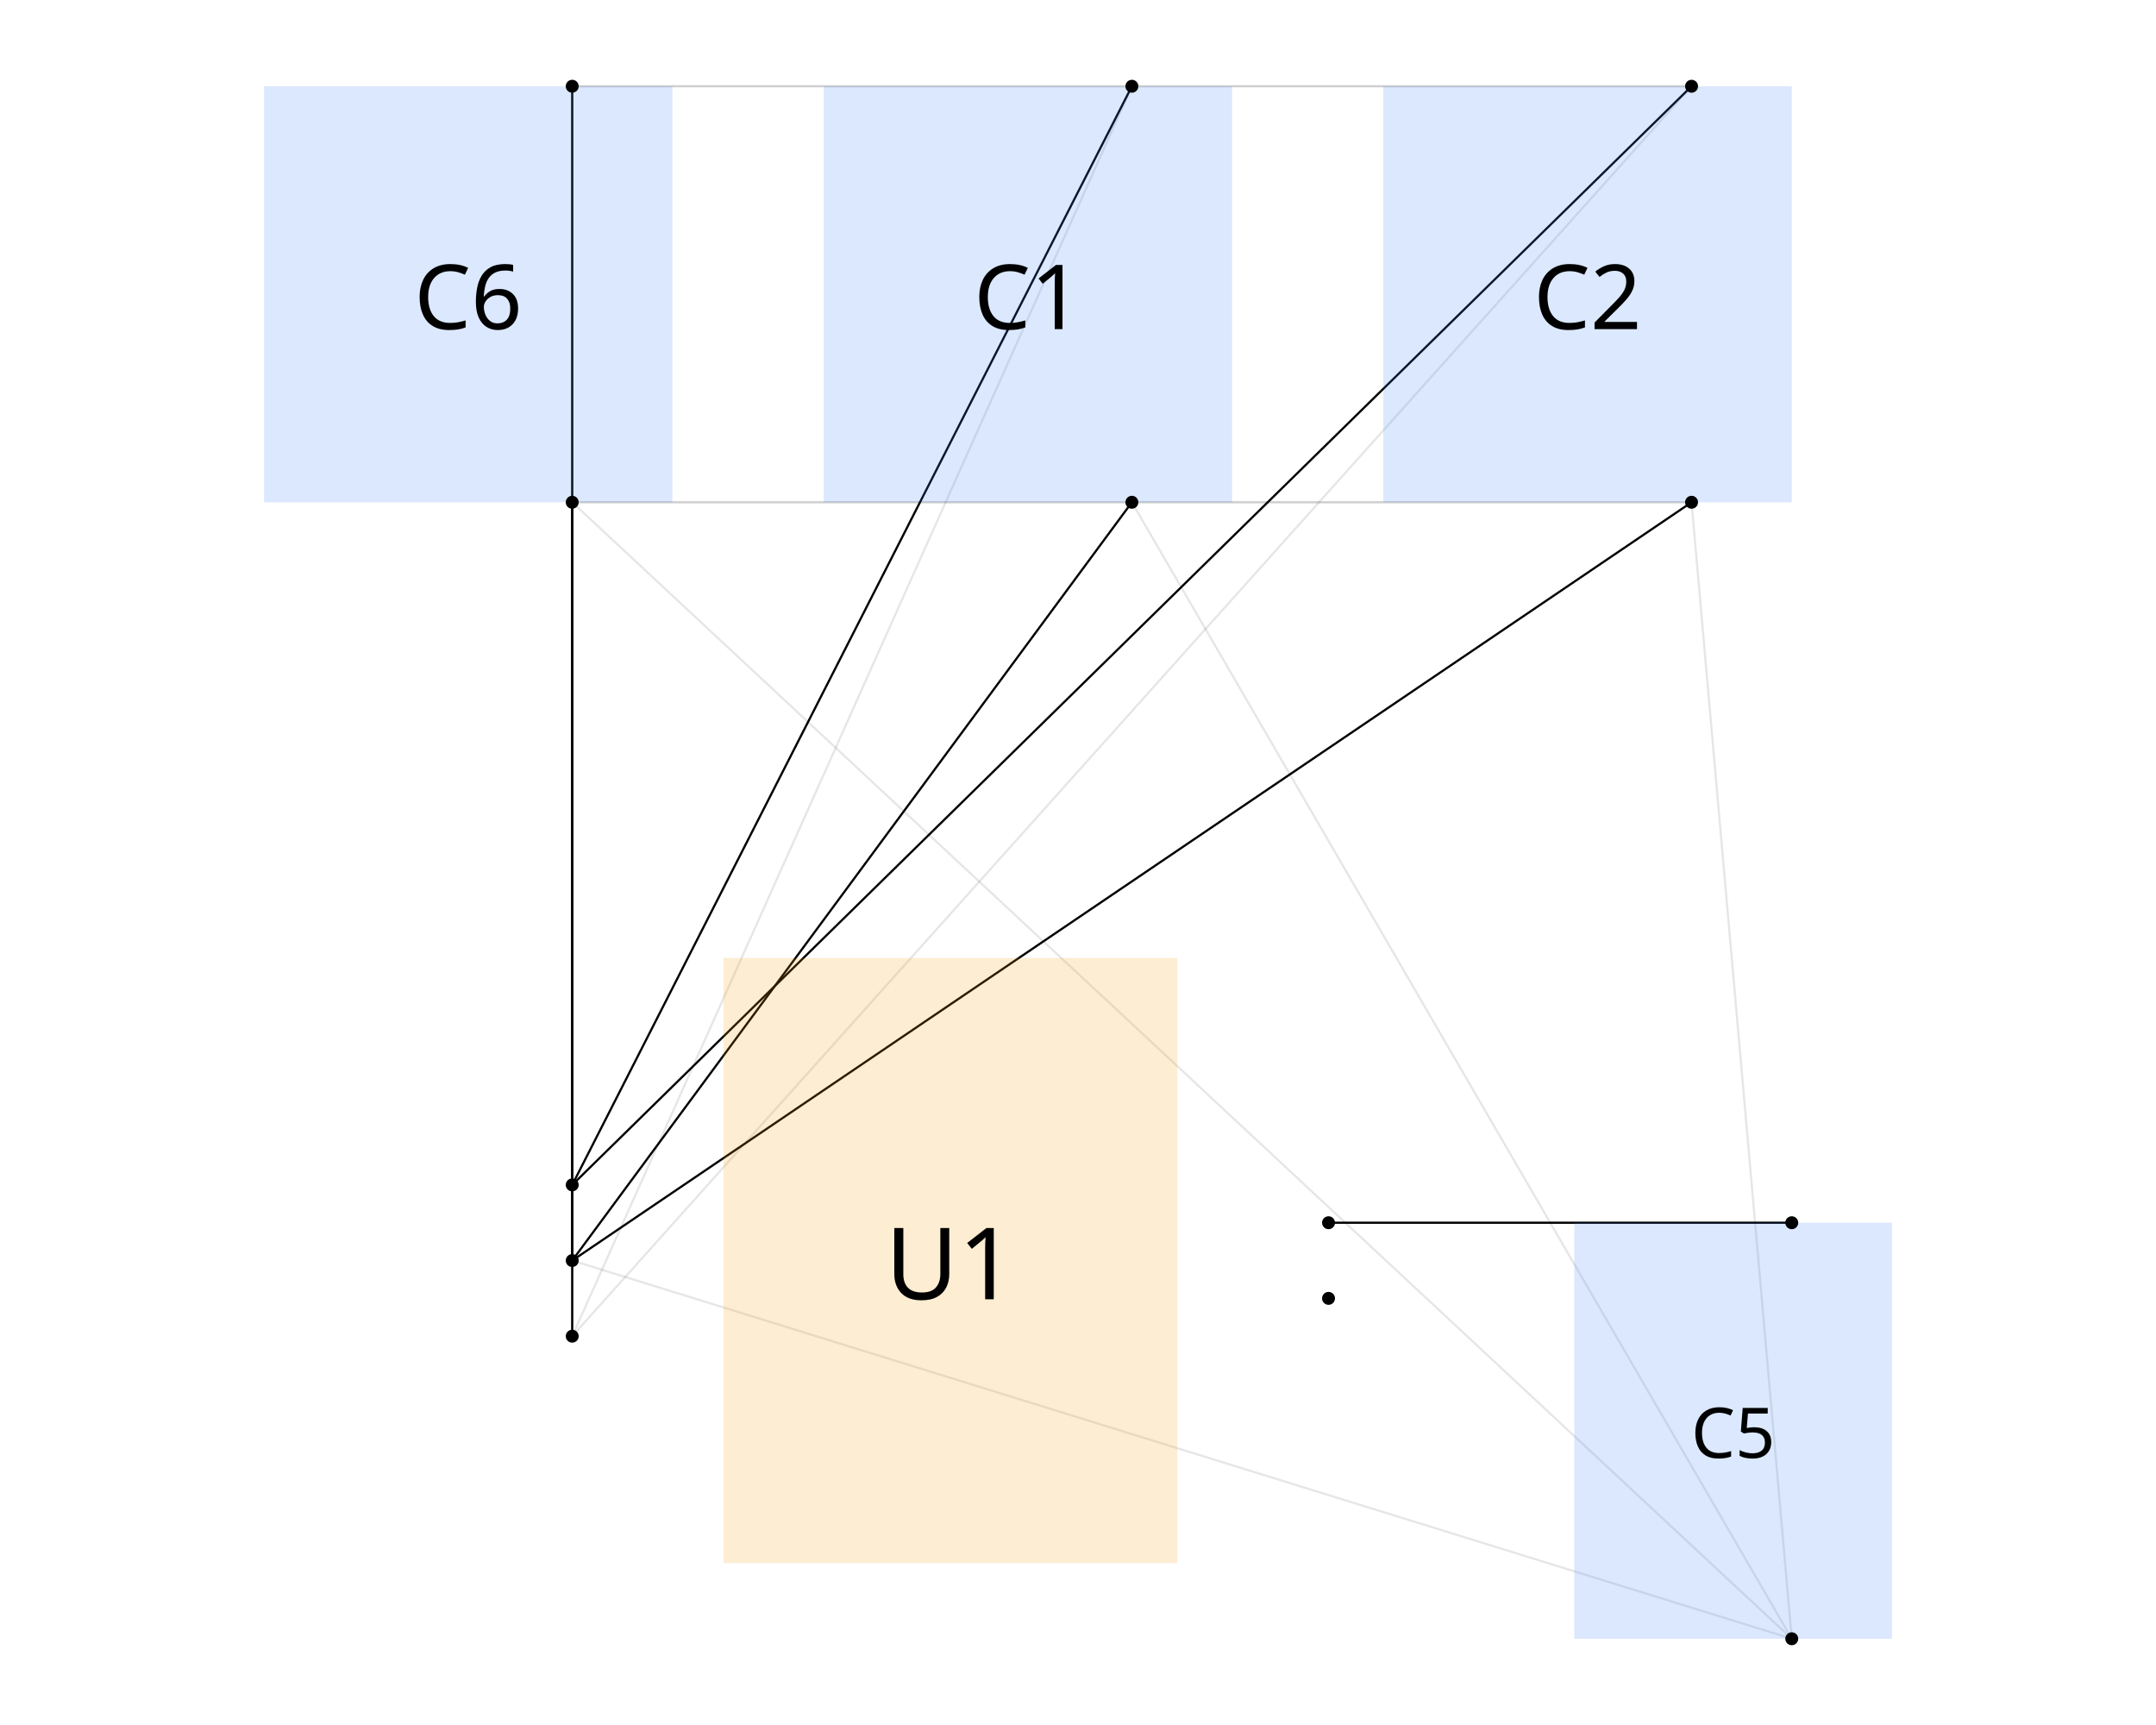
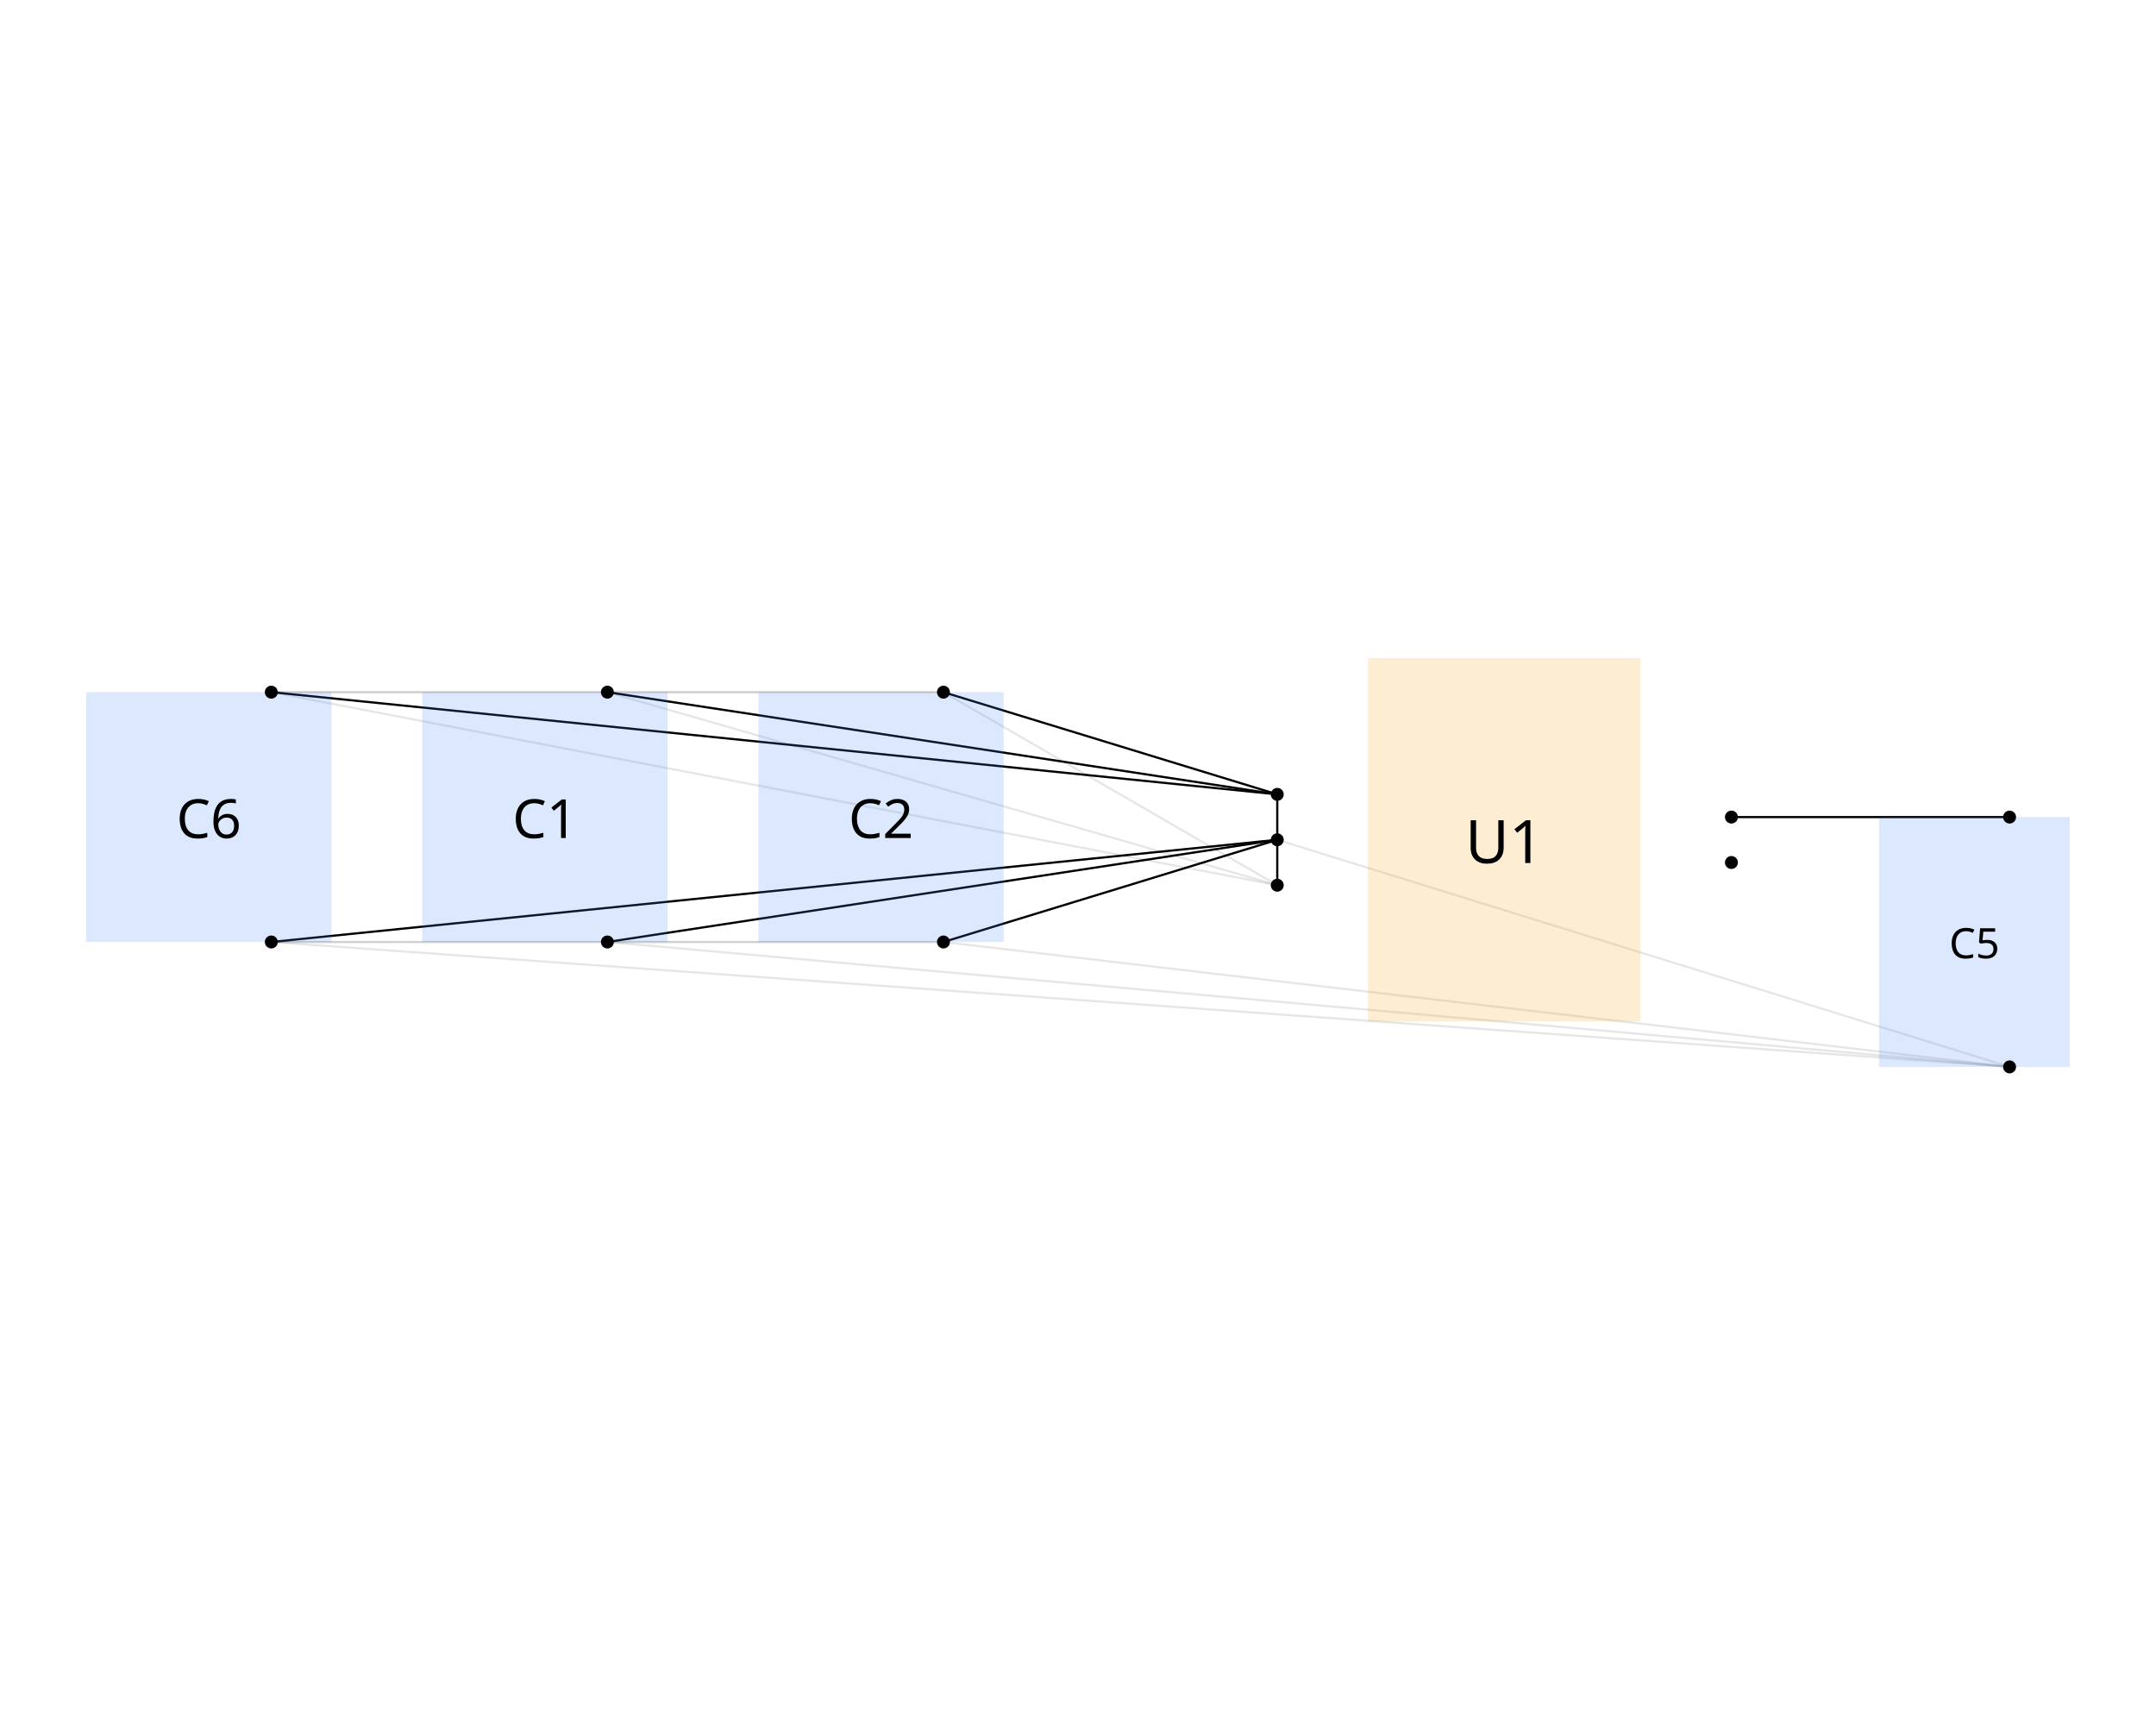
<svg xmlns="http://www.w3.org/2000/svg" width="1000" height="800" viewBox="0 0 1000 800">
  <rect width="100%" height="100%" fill="white" />
  <g>
-     <polyline data-points="-1.9450000000000003,3.205 -0.4650000000000003,3.205" data-type="line" data-label="" points="265.408,40 524.994,40" fill="none" stroke="rgba(0,0,0,0.1)" stroke-width="1px" />
+     <polyline data-points="-6.375,0.7500000000000002 -4.895,0.7500000000000002" data-type="line" data-label="" points="125.839,321.007 281.717,321.007" fill="none" stroke="rgba(0,0,0,0.1)" stroke-width="1px" />
  </g>
  <g>
-     <polyline data-points="-1.9450000000000003,3.205 1.0149999999999997,3.205" data-type="line" data-label="" points="265.408,40 784.58,40" fill="none" stroke="rgba(0,0,0,0.1)" stroke-width="1px" />
+     <polyline data-points="-6.375,0.7500000000000002 -3.415,0.7500000000000002" data-type="line" data-label="" points="125.839,321.007 437.596,321.007" fill="none" stroke="rgba(0,0,0,0.1)" stroke-width="1px" />
  </g>
  <g>
-     <polyline data-points="-1.9450000000000003,3.205 -1.9449999999999998,0.3000000000000001" data-type="line" data-label="" points="265.408,40 265.408,549.525" fill="none" stroke="rgba(0,0,0,0.1)" stroke-width="1px" />
+     <polyline data-points="-6.375,0.7500000000000002 -1.9449999999999998,0.3000000000000001" data-type="line" data-label="" points="125.839,321.007 592.421,368.403" fill="none" stroke="rgba(0,0,0,0.1)" stroke-width="1px" />
  </g>
  <g>
-     <polyline data-points="-1.9450000000000003,3.205 -1.9449999999999998,-0.09999999999999992" data-type="line" data-label="" points="265.408,40 265.408,619.683" fill="none" stroke="rgba(0,0,0,0.1)" stroke-width="1px" />
+     <polyline data-points="-6.375,0.7500000000000002 -1.9449999999999998,-0.09999999999999992" data-type="line" data-label="" points="125.839,321.007 592.421,410.532" fill="none" stroke="rgba(0,0,0,0.1)" stroke-width="1px" />
  </g>
  <g>
-     <polyline data-points="-0.4650000000000003,3.205 1.0149999999999997,3.205" data-type="line" data-label="" points="524.994,40 784.58,40" fill="none" stroke="rgba(0,0,0,0.1)" stroke-width="1px" />
+     <polyline data-points="-4.895,0.7500000000000002 -3.415,0.7500000000000002" data-type="line" data-label="" points="281.717,321.007 437.596,321.007" fill="none" stroke="rgba(0,0,0,0.1)" stroke-width="1px" />
  </g>
  <g>
-     <polyline data-points="-0.4650000000000003,3.205 -1.9449999999999998,0.3000000000000001" data-type="line" data-label="" points="524.994,40 265.408,549.525" fill="none" stroke="rgba(0,0,0,0.1)" stroke-width="1px" />
+     <polyline data-points="-4.895,0.7500000000000002 -1.9449999999999998,0.3000000000000001" data-type="line" data-label="" points="281.717,321.007 592.421,368.403" fill="none" stroke="rgba(0,0,0,0.1)" stroke-width="1px" />
  </g>
  <g>
-     <polyline data-points="-0.4650000000000003,3.205 -1.9449999999999998,-0.09999999999999992" data-type="line" data-label="" points="524.994,40 265.408,619.683" fill="none" stroke="rgba(0,0,0,0.1)" stroke-width="1px" />
+     <polyline data-points="-4.895,0.7500000000000002 -1.9449999999999998,-0.09999999999999992" data-type="line" data-label="" points="281.717,321.007 592.421,410.532" fill="none" stroke="rgba(0,0,0,0.1)" stroke-width="1px" />
  </g>
  <g>
-     <polyline data-points="1.0149999999999997,3.205 -1.9449999999999998,0.3000000000000001" data-type="line" data-label="" points="784.58,40 265.408,549.525" fill="none" stroke="rgba(0,0,0,0.1)" stroke-width="1px" />
+     <polyline data-points="-3.415,0.7500000000000002 -1.9449999999999998,0.3000000000000001" data-type="line" data-label="" points="437.596,321.007 592.421,368.403" fill="none" stroke="rgba(0,0,0,0.1)" stroke-width="1px" />
  </g>
  <g>
-     <polyline data-points="1.0149999999999997,3.205 -1.9449999999999998,-0.09999999999999992" data-type="line" data-label="" points="784.58,40 265.408,619.683" fill="none" stroke="rgba(0,0,0,0.1)" stroke-width="1px" />
+     <polyline data-points="-3.415,0.7500000000000002 -1.9449999999999998,-0.09999999999999992" data-type="line" data-label="" points="437.596,321.007 592.421,410.532" fill="none" stroke="rgba(0,0,0,0.1)" stroke-width="1px" />
  </g>
  <g>
-     <polyline data-points="-1.9449999999999998,0.3000000000000001 -1.9449999999999998,-0.09999999999999992" data-type="line" data-label="" points="265.408,549.525 265.408,619.683" fill="none" stroke="rgba(0,0,0,0.1)" stroke-width="1px" />
+     <polyline data-points="-1.9449999999999998,0.3000000000000001 -1.9449999999999998,-0.09999999999999992" data-type="line" data-label="" points="592.421,368.403 592.421,410.532" fill="none" stroke="rgba(0,0,0,0.1)" stroke-width="1px" />
  </g>
  <g>
-     <polyline data-points="-1.9450000000000003,2.1050000000000004 -0.4650000000000002,2.1050000000000004" data-type="line" data-label="" points="265.408,232.935 524.994,232.935" fill="none" stroke="rgba(0,0,0,0.1)" stroke-width="1px" />
+     <polyline data-points="-6.375,-0.34999999999999987 -4.895,-0.34999999999999987" data-type="line" data-label="" points="125.839,436.863 281.717,436.863" fill="none" stroke="rgba(0,0,0,0.1)" stroke-width="1px" />
  </g>
  <g>
-     <polyline data-points="-1.9450000000000003,2.1050000000000004 1.0149999999999997,2.1050000000000004" data-type="line" data-label="" points="265.408,232.935 784.58,232.935" fill="none" stroke="rgba(0,0,0,0.1)" stroke-width="1px" />
+     <polyline data-points="-6.375,-0.34999999999999987 -3.415,-0.34999999999999987" data-type="line" data-label="" points="125.839,436.863 437.596,436.863" fill="none" stroke="rgba(0,0,0,0.1)" stroke-width="1px" />
  </g>
  <g>
-     <polyline data-points="-1.9450000000000003,2.1050000000000004 1.28,-0.9000000000000001" data-type="line" data-label="" points="265.408,232.935 831.06,760" fill="none" stroke="rgba(0,0,0,0.1)" stroke-width="1px" />
+     <polyline data-points="-6.375,-0.34999999999999987 1.28,-0.9000000000000001" data-type="line" data-label="" points="125.839,436.863 932.089,494.791" fill="none" stroke="rgba(0,0,0,0.1)" stroke-width="1px" />
  </g>
  <g>
-     <polyline data-points="-1.9450000000000003,2.1050000000000004 -1.9449999999999998,0.10000000000000009" data-type="line" data-label="" points="265.408,232.935 265.408,584.604" fill="none" stroke="rgba(0,0,0,0.1)" stroke-width="1px" />
+     <polyline data-points="-6.375,-0.34999999999999987 -1.9449999999999998,0.10000000000000009" data-type="line" data-label="" points="125.839,436.863 592.421,389.468" fill="none" stroke="rgba(0,0,0,0.1)" stroke-width="1px" />
  </g>
  <g>
-     <polyline data-points="-0.4650000000000002,2.1050000000000004 1.0149999999999997,2.1050000000000004" data-type="line" data-label="" points="524.994,232.935 784.58,232.935" fill="none" stroke="rgba(0,0,0,0.1)" stroke-width="1px" />
+     <polyline data-points="-4.895,-0.34999999999999987 -3.415,-0.34999999999999987" data-type="line" data-label="" points="281.717,436.863 437.596,436.863" fill="none" stroke="rgba(0,0,0,0.1)" stroke-width="1px" />
  </g>
  <g>
-     <polyline data-points="-0.4650000000000002,2.1050000000000004 1.28,-0.9000000000000001" data-type="line" data-label="" points="524.994,232.935 831.06,760" fill="none" stroke="rgba(0,0,0,0.1)" stroke-width="1px" />
+     <polyline data-points="-4.895,-0.34999999999999987 1.28,-0.9000000000000001" data-type="line" data-label="" points="281.717,436.863 932.089,494.791" fill="none" stroke="rgba(0,0,0,0.1)" stroke-width="1px" />
  </g>
  <g>
-     <polyline data-points="-0.4650000000000002,2.1050000000000004 -1.9449999999999998,0.10000000000000009" data-type="line" data-label="" points="524.994,232.935 265.408,584.604" fill="none" stroke="rgba(0,0,0,0.1)" stroke-width="1px" />
+     <polyline data-points="-4.895,-0.34999999999999987 -1.9449999999999998,0.10000000000000009" data-type="line" data-label="" points="281.717,436.863 592.421,389.468" fill="none" stroke="rgba(0,0,0,0.1)" stroke-width="1px" />
  </g>
  <g>
-     <polyline data-points="1.0149999999999997,2.1050000000000004 1.28,-0.9000000000000001" data-type="line" data-label="" points="784.58,232.935 831.06,760" fill="none" stroke="rgba(0,0,0,0.1)" stroke-width="1px" />
+     <polyline data-points="-3.415,-0.34999999999999987 1.28,-0.9000000000000001" data-type="line" data-label="" points="437.596,436.863 932.089,494.791" fill="none" stroke="rgba(0,0,0,0.1)" stroke-width="1px" />
  </g>
  <g>
-     <polyline data-points="1.0149999999999997,2.1050000000000004 -1.9449999999999998,0.10000000000000009" data-type="line" data-label="" points="784.58,232.935 265.408,584.604" fill="none" stroke="rgba(0,0,0,0.1)" stroke-width="1px" />
+     <polyline data-points="-3.415,-0.34999999999999987 -1.9449999999999998,0.10000000000000009" data-type="line" data-label="" points="437.596,436.863 592.421,389.468" fill="none" stroke="rgba(0,0,0,0.1)" stroke-width="1px" />
  </g>
  <g>
-     <polyline data-points="1.28,-0.9000000000000001 -1.9449999999999998,0.10000000000000009" data-type="line" data-label="" points="831.06,760 265.408,584.604" fill="none" stroke="rgba(0,0,0,0.1)" stroke-width="1px" />
+     <polyline data-points="1.28,-0.9000000000000001 -1.9449999999999998,0.10000000000000009" data-type="line" data-label="" points="932.089,494.791 592.421,389.468" fill="none" stroke="rgba(0,0,0,0.1)" stroke-width="1px" />
  </g>
  <g>
-     <polyline data-points="1.28,0.19999999999999996 0.05500000000000016,0.2000000000000001" data-type="line" data-label="" points="831.06,567.065 616.2,567.065" fill="none" stroke="rgba(0,0,0,0.1)" stroke-width="1px" />
+     <polyline data-points="1.28,0.19999999999999996 0.05500000000000016,0.2000000000000001" data-type="line" data-label="" points="932.089,378.935 803.068,378.935" fill="none" stroke="rgba(0,0,0,0.1)" stroke-width="1px" />
  </g>
  <g>
-     <polyline data-points="-1.9449999999999998,0.3000000000000001 -1.9450000000000003,3.205" data-type="line" data-label="" points="265.408,549.525 265.408,40" fill="none" stroke="black" stroke-width="1px" />
+     <polyline data-points="-1.9449999999999998,0.3000000000000001 -6.375,0.7500000000000002" data-type="line" data-label="" points="592.421,368.403 125.839,321.007" fill="none" stroke="black" stroke-width="1px" />
  </g>
  <g>
-     <polyline data-points="-1.9449999999999998,0.3000000000000001 -0.4650000000000003,3.205" data-type="line" data-label="" points="265.408,549.525 524.994,40" fill="none" stroke="black" stroke-width="1px" />
+     <polyline data-points="-1.9449999999999998,0.3000000000000001 -4.895,0.7500000000000002" data-type="line" data-label="" points="592.421,368.403 281.717,321.007" fill="none" stroke="black" stroke-width="1px" />
  </g>
  <g>
-     <polyline data-points="-1.9449999999999998,0.3000000000000001 1.0149999999999997,3.205" data-type="line" data-label="" points="265.408,549.525 784.58,40" fill="none" stroke="black" stroke-width="1px" />
+     <polyline data-points="-1.9449999999999998,0.3000000000000001 -3.415,0.7500000000000002" data-type="line" data-label="" points="592.421,368.403 437.596,321.007" fill="none" stroke="black" stroke-width="1px" />
  </g>
  <g>
-     <polyline data-points="-1.9449999999999998,-0.09999999999999992 -1.9449999999999998,0.3000000000000001" data-type="line" data-label="" points="265.408,619.683 265.408,549.525" fill="none" stroke="black" stroke-width="1px" />
+     <polyline data-points="-1.9449999999999998,-0.09999999999999992 -1.9449999999999998,0.3000000000000001" data-type="line" data-label="" points="592.421,410.532 592.421,368.403" fill="none" stroke="black" stroke-width="1px" />
  </g>
  <g>
-     <polyline data-points="-1.9449999999999998,0.10000000000000009 -1.9450000000000003,2.1050000000000004" data-type="line" data-label="" points="265.408,584.604 265.408,232.935" fill="none" stroke="black" stroke-width="1px" />
+     <polyline data-points="-1.9449999999999998,0.10000000000000009 -6.375,-0.34999999999999987" data-type="line" data-label="" points="592.421,389.468 125.839,436.863" fill="none" stroke="black" stroke-width="1px" />
  </g>
  <g>
-     <polyline data-points="-1.9449999999999998,0.10000000000000009 -0.4650000000000002,2.1050000000000004" data-type="line" data-label="" points="265.408,584.604 524.994,232.935" fill="none" stroke="black" stroke-width="1px" />
+     <polyline data-points="-1.9449999999999998,0.10000000000000009 -4.895,-0.34999999999999987" data-type="line" data-label="" points="592.421,389.468 281.717,436.863" fill="none" stroke="black" stroke-width="1px" />
  </g>
  <g>
-     <polyline data-points="-1.9449999999999998,0.10000000000000009 1.0149999999999997,2.1050000000000004" data-type="line" data-label="" points="265.408,584.604 784.58,232.935" fill="none" stroke="black" stroke-width="1px" />
+     <polyline data-points="-1.9449999999999998,0.10000000000000009 -3.415,-0.34999999999999987" data-type="line" data-label="" points="592.421,389.468 437.596,436.863" fill="none" stroke="black" stroke-width="1px" />
  </g>
  <g>
-     <polyline data-points="0.05500000000000016,0.2000000000000001 1.28,0.19999999999999996" data-type="line" data-label="" points="616.2,567.065 831.06,567.065" fill="none" stroke="black" stroke-width="1px" />
+     <polyline data-points="0.05500000000000016,0.2000000000000001 1.28,0.19999999999999996" data-type="line" data-label="" points="803.068,378.935 932.089,378.935" fill="none" stroke="black" stroke-width="1px" />
  </g>
  <g>
-     <rect data-type="rect" data-label="C6" data-x="-2.22" data-y="2.6550000000000002" x="122.46" y="40" width="189.428" height="192.935" fill="rgba(59, 130, 246, 0.18)" stroke="none" stroke-width="0.006" />
+     <rect data-type="rect" data-label="C6" data-x="-6.65" data-y="0.20000000000000018" x="40" y="321.007" width="113.749" height="115.856" fill="rgba(59, 130, 246, 0.18)" stroke="none" stroke-width="0.009" />
  </g>
  <g>
-     <rect data-type="rect" data-label="C1" data-x="-0.7400000000000002" data-y="2.6550000000000002" x="382.046" y="40" width="189.428" height="192.935" fill="rgba(59, 130, 246, 0.18)" stroke="none" stroke-width="0.006" />
+     <rect data-type="rect" data-label="C1" data-x="-5.17" data-y="0.20000000000000018" x="195.879" y="321.007" width="113.749" height="115.856" fill="rgba(59, 130, 246, 0.18)" stroke="none" stroke-width="0.009" />
  </g>
  <g>
-     <rect data-type="rect" data-label="C2" data-x="0.7399999999999998" data-y="2.6550000000000002" x="641.632" y="40" width="189.428" height="192.935" fill="rgba(59, 130, 246, 0.18)" stroke="none" stroke-width="0.006" />
+     <rect data-type="rect" data-label="C2" data-x="-3.69" data-y="0.20000000000000018" x="351.757" y="321.007" width="113.749" height="115.856" fill="rgba(59, 130, 246, 0.18)" stroke="none" stroke-width="0.009" />
  </g>
  <g>
-     <rect data-type="rect" data-label="C5" data-x="1.125" data-y="-0.3500000000000001" x="730.207" y="567.065" width="147.333" height="192.935" fill="rgba(59, 130, 246, 0.18)" stroke="none" stroke-width="0.006" />
+     <rect data-type="rect" data-label="C5" data-x="1.125" data-y="-0.3500000000000001" x="871.528" y="378.935" width="88.472" height="115.856" fill="rgba(59, 130, 246, 0.18)" stroke="none" stroke-width="0.009" />
  </g>
  <g>
-     <rect data-type="rect" data-label="U1" data-x="-0.9449999999999998" data-y="0.10000000000000009" x="335.566" y="444.287" width="210.475" height="280.633" fill="rgba(245, 158, 11, 0.18)" stroke="none" stroke-width="0.006" />
+     <rect data-type="rect" data-label="U1" data-x="-0.9449999999999998" data-y="0.10000000000000009" x="634.551" y="305.209" width="126.388" height="168.517" fill="rgba(245, 158, 11, 0.18)" stroke="none" stroke-width="0.009" />
  </g>
-   <text data-type="text" data-label="C6" data-x="-2.22" data-y="2.6550000000000002" x="217.174" y="136.468" fill="black" font-size="41.674" font-family="sans-serif" text-anchor="middle" dominant-baseline="central">C6</text>
-   <text data-type="text" data-label="C1" data-x="-0.7400000000000002" data-y="2.6550000000000002" x="476.76" y="136.468" fill="black" font-size="41.674" font-family="sans-serif" text-anchor="middle" dominant-baseline="central">C1</text>
-   <text data-type="text" data-label="C2" data-x="0.7399999999999998" data-y="2.6550000000000002" x="736.346" y="136.468" fill="black" font-size="41.674" font-family="sans-serif" text-anchor="middle" dominant-baseline="central">C2</text>
-   <text data-type="text" data-label="C5" data-x="1.125" data-y="-0.3500000000000001" x="803.873" y="663.532" fill="black" font-size="32.413" font-family="sans-serif" text-anchor="middle" dominant-baseline="central">C5</text>
-   <text data-type="text" data-label="U1" data-x="-0.9449999999999998" data-y="0.10000000000000009" x="440.804" y="584.604" fill="black" font-size="46.305" font-family="sans-serif" text-anchor="middle" dominant-baseline="central">U1</text>
+   <text data-type="text" data-label="C6" data-x="-6.65" data-y="0.20000000000000018" x="96.875" y="378.935" fill="black" font-size="25.025" font-family="sans-serif" text-anchor="middle" dominant-baseline="central">C6</text>
+   <text data-type="text" data-label="C1" data-x="-5.17" data-y="0.20000000000000018" x="252.753" y="378.935" fill="black" font-size="25.025" font-family="sans-serif" text-anchor="middle" dominant-baseline="central">C1</text>
+   <text data-type="text" data-label="C2" data-x="-3.69" data-y="0.20000000000000018" x="408.632" y="378.935" fill="black" font-size="25.025" font-family="sans-serif" text-anchor="middle" dominant-baseline="central">C2</text>
+   <text data-type="text" data-label="C5" data-x="1.125" data-y="-0.3500000000000001" x="915.764" y="436.863" fill="black" font-size="19.464" font-family="sans-serif" text-anchor="middle" dominant-baseline="central">C5</text>
+   <text data-type="text" data-label="U1" data-x="-0.9449999999999998" data-y="0.10000000000000009" x="697.745" y="389.468" fill="black" font-size="27.805" font-family="sans-serif" text-anchor="middle" dominant-baseline="central">U1</text>
  <g>
-     <circle data-type="point" data-label="C6.1 (unnamedsubcircuitsubcircuit_source_group_5_connectivity_net0)" data-x="-1.9450000000000003" data-y="3.205" cx="265.408" cy="40" r="3" fill="black" />
+     <circle data-type="point" data-label="C6.1 (unnamedsubcircuitsubcircuit_source_group_5_connectivity_net0)" data-x="-6.375" data-y="0.7500000000000002" cx="125.839" cy="321.007" r="3" fill="black" />
  </g>
  <g>
-     <circle data-type="point" data-label="C6.2 (unnamedsubcircuitsubcircuit_source_group_5_connectivity_net1)" data-x="-1.9450000000000003" data-y="2.1050000000000004" cx="265.408" cy="232.935" r="3" fill="black" />
+     <circle data-type="point" data-label="C6.2 (unnamedsubcircuitsubcircuit_source_group_5_connectivity_net1)" data-x="-6.375" data-y="-0.34999999999999987" cx="125.839" cy="436.863" r="3" fill="black" />
  </g>
  <g>
-     <circle data-type="point" data-label="C1.1 (unnamedsubcircuitsubcircuit_source_group_5_connectivity_net0)" data-x="-0.4650000000000003" data-y="3.205" cx="524.994" cy="40" r="3" fill="black" />
+     <circle data-type="point" data-label="C1.1 (unnamedsubcircuitsubcircuit_source_group_5_connectivity_net0)" data-x="-4.895" data-y="0.7500000000000002" cx="281.717" cy="321.007" r="3" fill="black" />
  </g>
  <g>
-     <circle data-type="point" data-label="C1.2 (unnamedsubcircuitsubcircuit_source_group_5_connectivity_net1)" data-x="-0.4650000000000002" data-y="2.1050000000000004" cx="524.994" cy="232.935" r="3" fill="black" />
+     <circle data-type="point" data-label="C1.2 (unnamedsubcircuitsubcircuit_source_group_5_connectivity_net1)" data-x="-4.895" data-y="-0.34999999999999987" cx="281.717" cy="436.863" r="3" fill="black" />
  </g>
  <g>
-     <circle data-type="point" data-label="C2.1 (unnamedsubcircuitsubcircuit_source_group_5_connectivity_net0)" data-x="1.0149999999999997" data-y="3.205" cx="784.58" cy="40" r="3" fill="black" />
+     <circle data-type="point" data-label="C2.1 (unnamedsubcircuitsubcircuit_source_group_5_connectivity_net0)" data-x="-3.415" data-y="0.7500000000000002" cx="437.596" cy="321.007" r="3" fill="black" />
  </g>
  <g>
-     <circle data-type="point" data-label="C2.2 (unnamedsubcircuitsubcircuit_source_group_5_connectivity_net1)" data-x="1.0149999999999997" data-y="2.1050000000000004" cx="784.58" cy="232.935" r="3" fill="black" />
+     <circle data-type="point" data-label="C2.2 (unnamedsubcircuitsubcircuit_source_group_5_connectivity_net1)" data-x="-3.415" data-y="-0.34999999999999987" cx="437.596" cy="436.863" r="3" fill="black" />
  </g>
  <g>
-     <circle data-type="point" data-label="C5.1 (unnamedsubcircuitsubcircuit_source_group_5_connectivity_net41)" data-x="1.28" data-y="0.19999999999999996" cx="831.06" cy="567.065" r="3" fill="black" />
+     <circle data-type="point" data-label="C5.1 (unnamedsubcircuitsubcircuit_source_group_5_connectivity_net41)" data-x="1.28" data-y="0.19999999999999996" cx="932.089" cy="378.935" r="3" fill="black" />
  </g>
  <g>
-     <circle data-type="point" data-label="C5.2 (unnamedsubcircuitsubcircuit_source_group_5_connectivity_net1)" data-x="1.28" data-y="-0.9000000000000001" cx="831.06" cy="760" r="3" fill="black" />
+     <circle data-type="point" data-label="C5.2 (unnamedsubcircuitsubcircuit_source_group_5_connectivity_net1)" data-x="1.28" data-y="-0.9000000000000001" cx="932.089" cy="494.791" r="3" fill="black" />
  </g>
  <g>
-     <circle data-type="point" data-label="U1.1 (unnamedsubcircuitsubcircuit_source_group_5_connectivity_net0)" data-x="-1.9449999999999998" data-y="0.3000000000000001" cx="265.408" cy="549.525" r="3" fill="black" />
+     <circle data-type="point" data-label="U1.1 (unnamedsubcircuitsubcircuit_source_group_5_connectivity_net0)" data-x="-1.9449999999999998" data-y="0.3000000000000001" cx="592.421" cy="368.403" r="3" fill="black" />
  </g>
  <g>
-     <circle data-type="point" data-label="U1.2 (unnamedsubcircuitsubcircuit_source_group_5_connectivity_net1)" data-x="-1.9449999999999998" data-y="0.10000000000000009" cx="265.408" cy="584.604" r="3" fill="black" />
+     <circle data-type="point" data-label="U1.2 (unnamedsubcircuitsubcircuit_source_group_5_connectivity_net1)" data-x="-1.9449999999999998" data-y="0.10000000000000009" cx="592.421" cy="389.468" r="3" fill="black" />
  </g>
  <g>
-     <circle data-type="point" data-label="U1.3 (unnamedsubcircuitsubcircuit_source_group_5_connectivity_net0)" data-x="-1.9449999999999998" data-y="-0.09999999999999992" cx="265.408" cy="619.683" r="3" fill="black" />
+     <circle data-type="point" data-label="U1.3 (unnamedsubcircuitsubcircuit_source_group_5_connectivity_net0)" data-x="-1.9449999999999998" data-y="-0.09999999999999992" cx="592.421" cy="410.532" r="3" fill="black" />
  </g>
  <g>
-     <circle data-type="point" data-label="U1.4" data-x="0.05500000000000016" data-y="8.326672684688674e-17" cx="616.2" cy="602.144" r="3" fill="black" />
+     <circle data-type="point" data-label="U1.4" data-x="0.05500000000000016" data-y="8.326672684688674e-17" cx="803.068" cy="400" r="3" fill="black" />
  </g>
  <g>
-     <circle data-type="point" data-label="U1.5 (unnamedsubcircuitsubcircuit_source_group_5_connectivity_net41)" data-x="0.05500000000000016" data-y="0.2000000000000001" cx="616.2" cy="567.065" r="3" fill="black" />
+     <circle data-type="point" data-label="U1.5 (unnamedsubcircuitsubcircuit_source_group_5_connectivity_net41)" data-x="0.05500000000000016" data-y="0.2000000000000001" cx="803.068" cy="378.935" r="3" fill="black" />
  </g>
  <g id="crosshair" style="display: none">
    <line id="crosshair-h" y1="0" y2="800" stroke="#666" stroke-width="0.5" />
    <line id="crosshair-v" x1="0" x2="1000" stroke="#666" stroke-width="0.5" />
    <text id="coordinates" font-family="monospace" font-size="12" fill="#666" />
  </g>
</svg>
